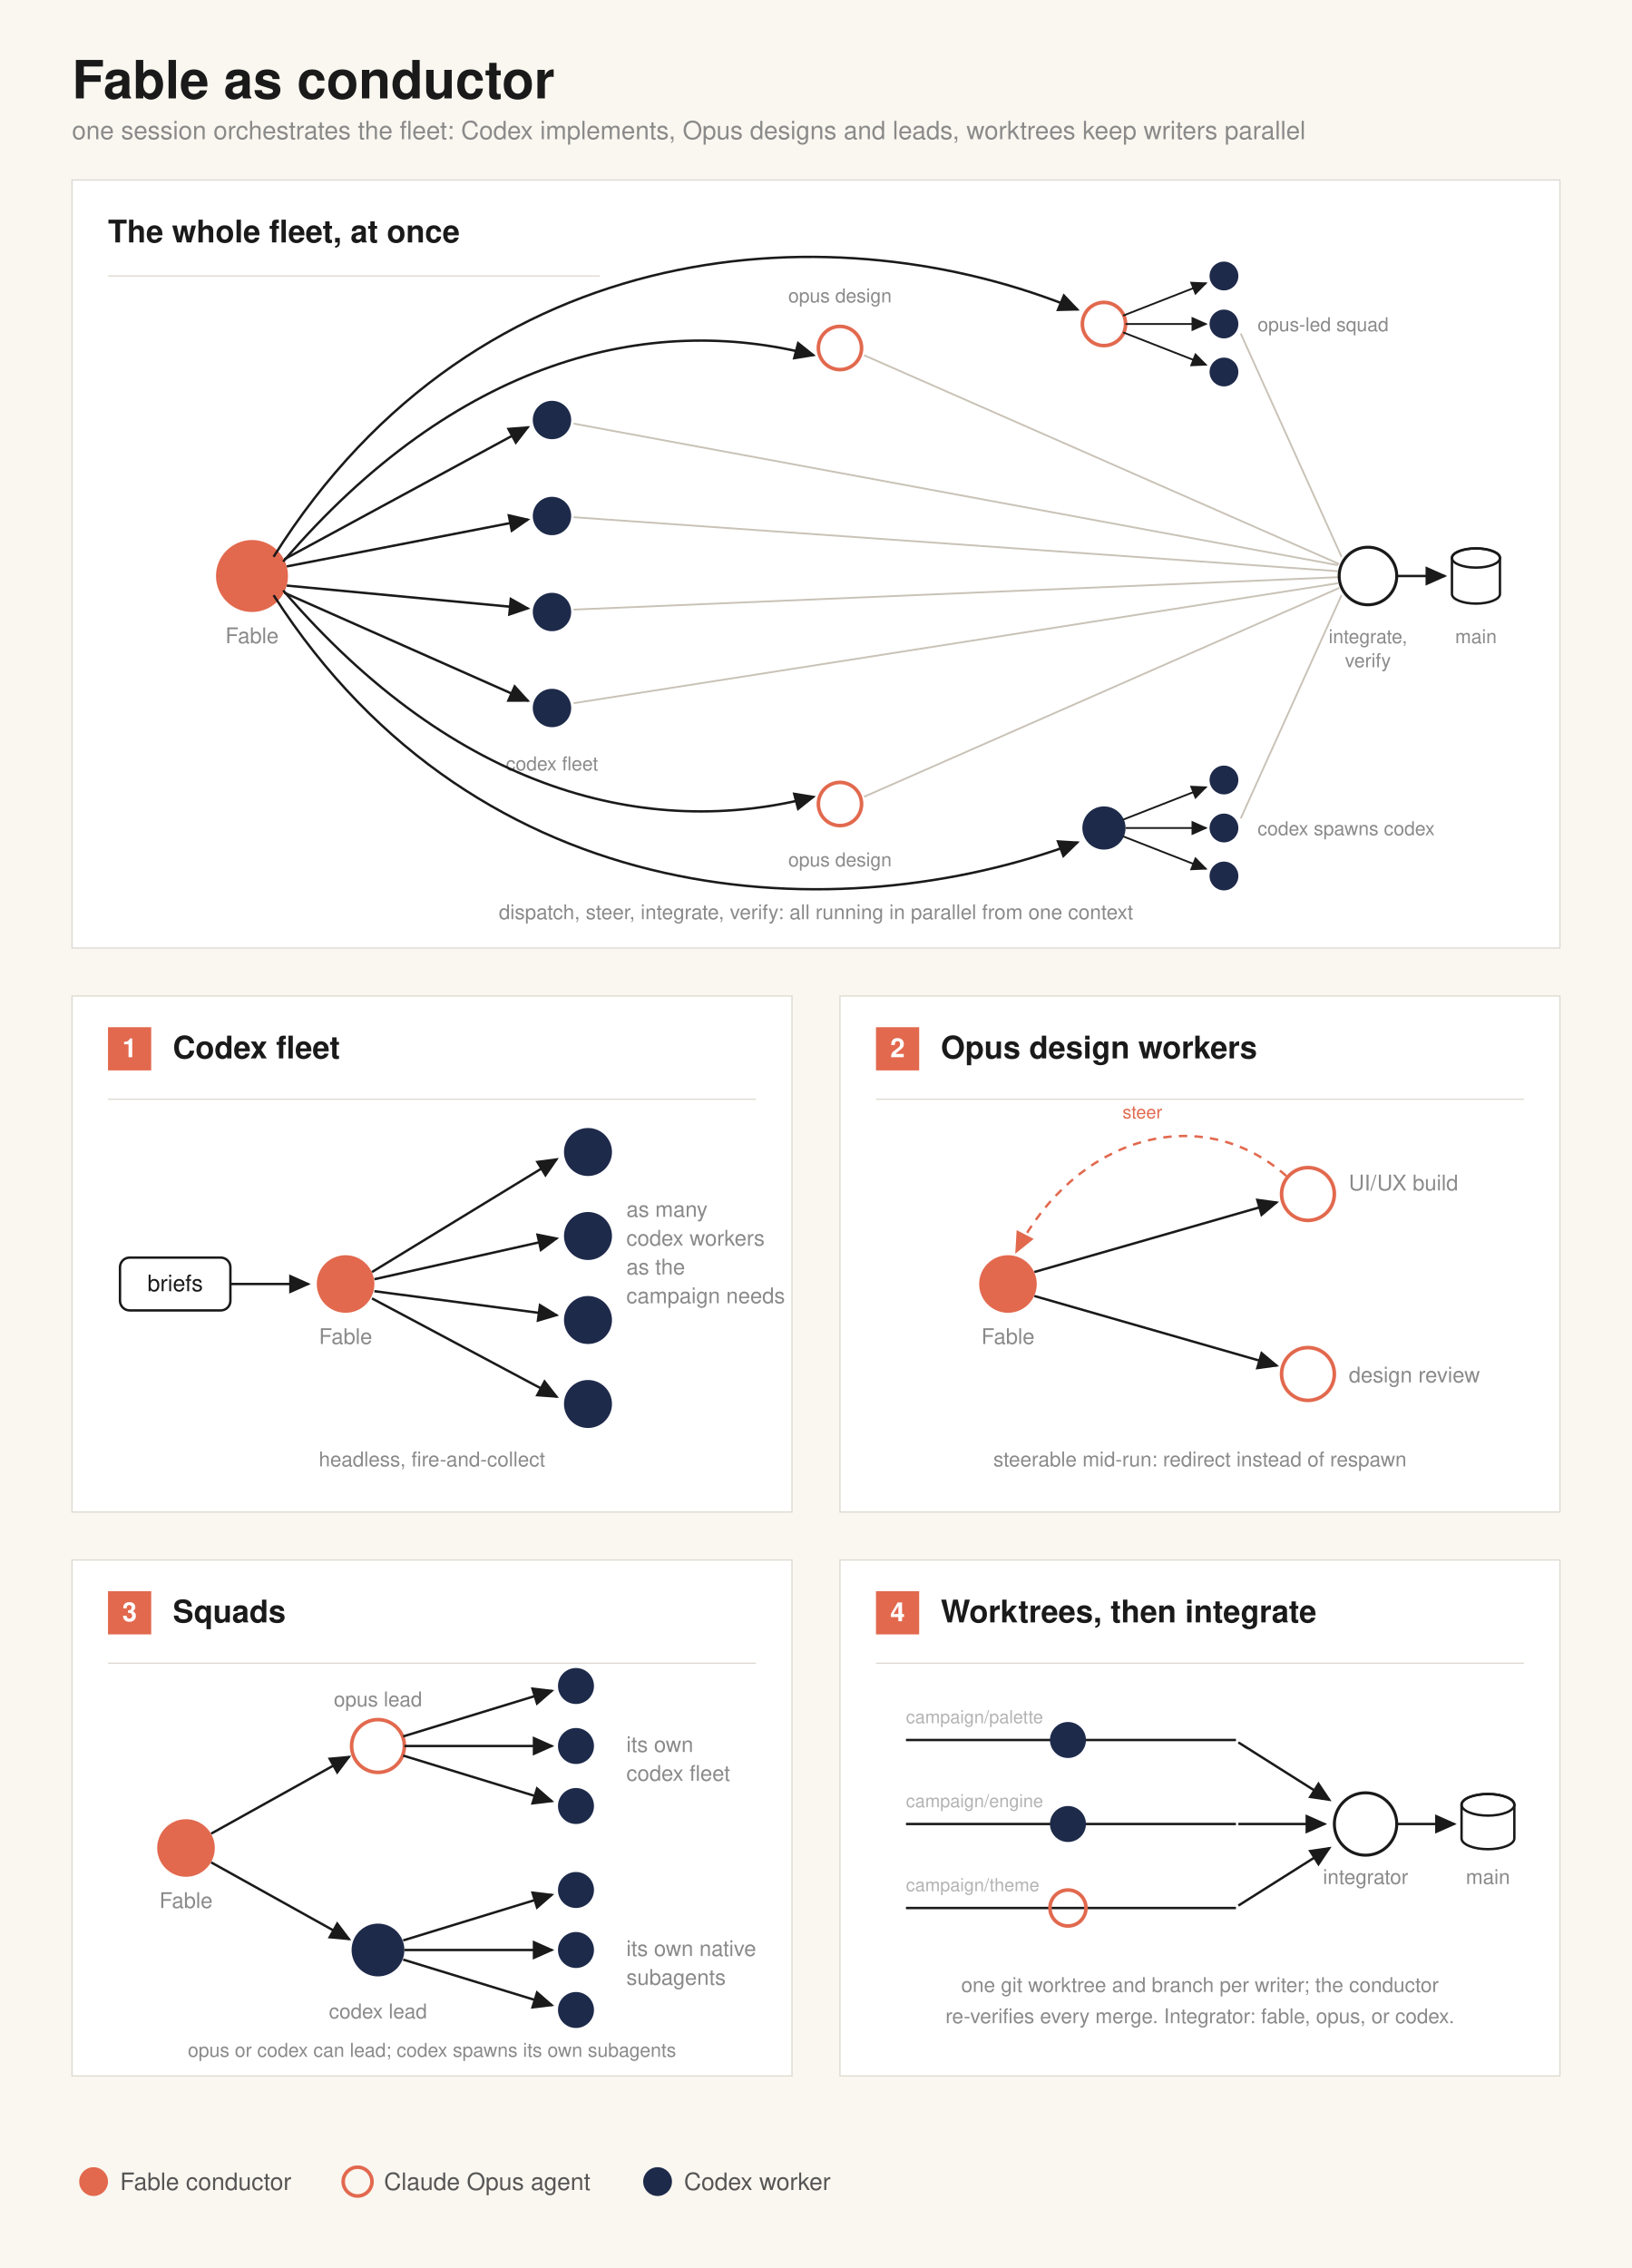
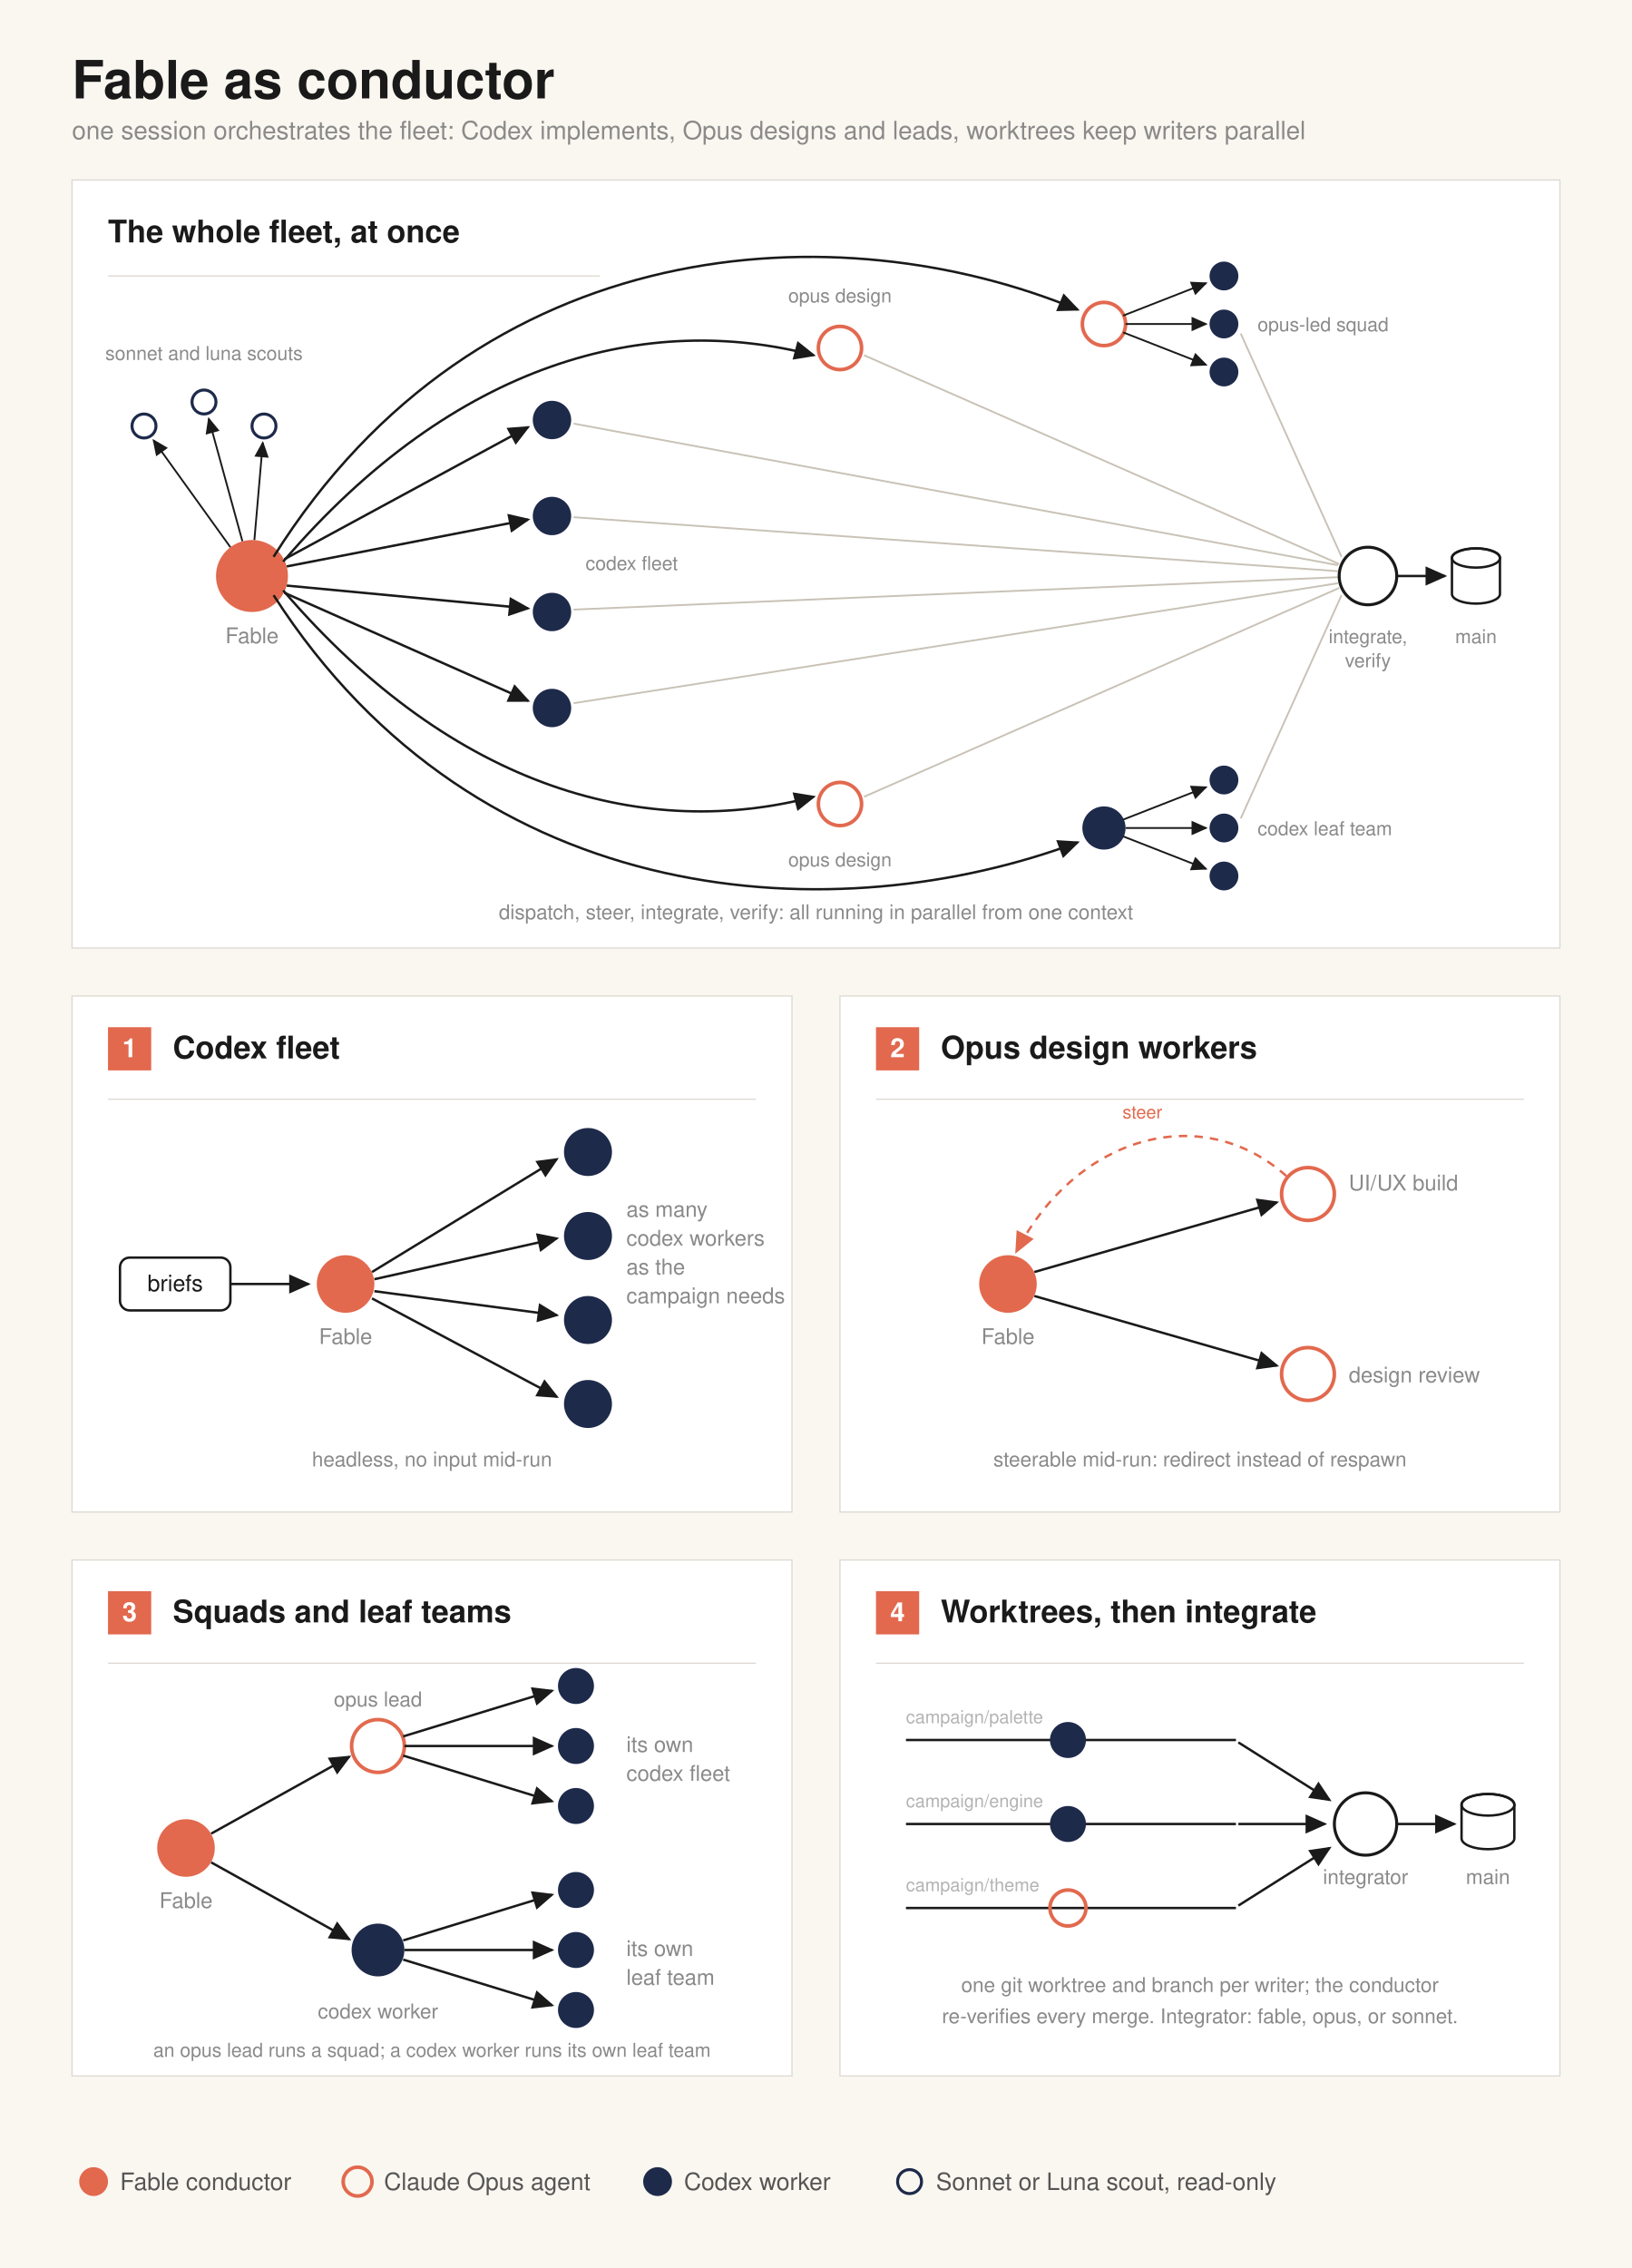
<svg xmlns="http://www.w3.org/2000/svg" viewBox="0 0 1360 1890" font-family="Helvetica Neue, Helvetica, Arial, sans-serif">
  <defs>
    <marker id="a" markerWidth="9" markerHeight="8" refX="8" refY="4" orient="auto">
      <path d="M0,0 L9,4 L0,8 z" fill="#1a1a1a" />
    </marker>
    <marker id="ao" markerWidth="9" markerHeight="8" refX="8" refY="4" orient="auto">
      <path d="M0,0 L9,4 L0,8 z" fill="#e2694e" />
    </marker>
    <marker id="ag" markerWidth="9" markerHeight="8" refX="8" refY="4" orient="auto">
      <path d="M0,0 L9,4 L0,8 z" fill="#b3b3b3" />
    </marker>
  </defs>
  <rect width="1360" height="1890" fill="#faf7f0" />
  <text x="60" y="82" font-size="44" font-weight="700" fill="#1a1a1a">Fable as conductor</text>
  <text x="60" y="116" font-size="21" fill="#8a8a8a">one session orchestrates the fleet: Codex implements, Opus designs and leads, worktrees keep writers parallel</text>
  <g transform="translate(60,150)">
    <rect width="1240" height="640" fill="#ffffff" stroke="#ddd8d0" />
    <text x="30" y="52" font-size="26" font-weight="700" fill="#1a1a1a">The whole fleet, at once</text>
    <line x1="30" y1="80" x2="440" y2="80" stroke="#ddd8d0" />
    <circle cx="150" cy="330" r="30" fill="#e2694e" />
    <text x="150" y="386" font-size="18" fill="#8a8a8a" text-anchor="middle">Fable</text>
+     <circle cx="60" cy="205" r="10" fill="none" stroke="#1e2a4a" stroke-width="2.5" />
+     <circle cx="110" cy="185" r="10" fill="none" stroke="#1e2a4a" stroke-width="2.5" />
+     <circle cx="160" cy="205" r="10" fill="none" stroke="#1e2a4a" stroke-width="2.5" />
+     <text x="110" y="150" font-size="16" fill="#8a8a8a" text-anchor="middle">sonnet and luna scouts</text>
+     <line x1="132" y1="306" x2="68" y2="217" stroke="#1a1a1a" stroke-width="1.5" marker-end="url(#a)" />
+     <line x1="142" y1="301" x2="114" y2="199" stroke="#1a1a1a" stroke-width="1.5" marker-end="url(#a)" />
+     <line x1="152" y1="300" x2="159" y2="219" stroke="#1a1a1a" stroke-width="1.5" marker-end="url(#a)" />
    <circle cx="400" cy="200" r="16" fill="#1e2a4a" />
    <circle cx="400" cy="280" r="16" fill="#1e2a4a" />
    <circle cx="400" cy="360" r="16" fill="#1e2a4a" />
    <circle cx="400" cy="440" r="16" fill="#1e2a4a" />
-     <text x="400" y="492" font-size="16" fill="#8a8a8a" text-anchor="middle">codex fleet</text>
+     <text x="428" y="325" font-size="16" fill="#8a8a8a">codex fleet</text>
    <line x1="177" y1="316" x2="380" y2="206" stroke="#1a1a1a" stroke-width="2" marker-end="url(#a)" />
    <line x1="179" y1="322" x2="380" y2="283" stroke="#1a1a1a" stroke-width="2" marker-end="url(#a)" />
    <line x1="179" y1="338" x2="380" y2="357" stroke="#1a1a1a" stroke-width="2" marker-end="url(#a)" />
    <line x1="177" y1="344" x2="380" y2="434" stroke="#1a1a1a" stroke-width="2" marker-end="url(#a)" />
    <circle cx="640" cy="140" r="18" fill="none" stroke="#e2694e" stroke-width="3" />
    <circle cx="640" cy="520" r="18" fill="none" stroke="#e2694e" stroke-width="3" />
    <text x="640" y="102" font-size="16" fill="#8a8a8a" text-anchor="middle">opus design</text>
    <text x="640" y="572" font-size="16" fill="#8a8a8a" text-anchor="middle">opus design</text>
    <path d="M176,318 C 320,150 480,110 618,146" fill="none" stroke="#1a1a1a" stroke-width="2" marker-end="url(#a)" />
    <path d="M176,342 C 320,510 480,550 618,514" fill="none" stroke="#1a1a1a" stroke-width="2" marker-end="url(#a)" />
    <circle cx="860" cy="120" r="18" fill="none" stroke="#e2694e" stroke-width="3" />
    <circle cx="960" cy="80" r="12" fill="#1e2a4a" />
    <circle cx="960" cy="120" r="12" fill="#1e2a4a" />
    <circle cx="960" cy="160" r="12" fill="#1e2a4a" />
    <circle cx="860" cy="540" r="18" fill="#1e2a4a" />
    <circle cx="960" cy="500" r="12" fill="#1e2a4a" />
    <circle cx="960" cy="540" r="12" fill="#1e2a4a" />
    <circle cx="960" cy="580" r="12" fill="#1e2a4a" />
    <text x="988" y="126" font-size="16" fill="#8a8a8a">opus-led squad</text>
-     <text x="988" y="546" font-size="16" fill="#8a8a8a">codex spawns codex</text>
+     <text x="988" y="546" font-size="16" fill="#8a8a8a">codex leaf team</text>
    <path d="M168,314 C 340,40 640,26 838,108" fill="none" stroke="#1a1a1a" stroke-width="2" marker-end="url(#a)" />
    <path d="M168,346 C 340,614 640,626 838,552" fill="none" stroke="#1a1a1a" stroke-width="2" marker-end="url(#a)" />
    <line x1="876" y1="113" x2="945" y2="86" stroke="#1a1a1a" stroke-width="1.5" marker-end="url(#a)" />
    <line x1="878" y1="120" x2="945" y2="120" stroke="#1a1a1a" stroke-width="1.5" marker-end="url(#a)" />
    <line x1="876" y1="127" x2="945" y2="154" stroke="#1a1a1a" stroke-width="1.5" marker-end="url(#a)" />
    <line x1="876" y1="533" x2="945" y2="506" stroke="#1a1a1a" stroke-width="1.5" marker-end="url(#a)" />
    <line x1="878" y1="540" x2="945" y2="540" stroke="#1a1a1a" stroke-width="1.5" marker-end="url(#a)" />
    <line x1="876" y1="547" x2="945" y2="574" stroke="#1a1a1a" stroke-width="1.5" marker-end="url(#a)" />
    <line x1="418" y1="203" x2="1055" y2="321" stroke="#c9c2b6" stroke-width="1.5" />
    <line x1="418" y1="281" x2="1055" y2="326" stroke="#c9c2b6" stroke-width="1.5" />
    <line x1="418" y1="358" x2="1055" y2="331" stroke="#c9c2b6" stroke-width="1.5" />
    <line x1="418" y1="436" x2="1055" y2="336" stroke="#c9c2b6" stroke-width="1.5" />
    <line x1="660" y1="146" x2="1056" y2="320" stroke="#c9c2b6" stroke-width="1.5" />
    <line x1="660" y1="514" x2="1056" y2="340" stroke="#c9c2b6" stroke-width="1.5" />
    <line x1="974" y1="128" x2="1058" y2="314" stroke="#c9c2b6" stroke-width="1.5" />
    <line x1="974" y1="532" x2="1058" y2="346" stroke="#c9c2b6" stroke-width="1.5" />
    <circle cx="1080" cy="330" r="24" fill="none" stroke="#1a1a1a" stroke-width="2.5" />
    <text x="1080" y="386" font-size="16" fill="#8a8a8a" text-anchor="middle">integrate,</text>
    <text x="1080" y="406" font-size="16" fill="#8a8a8a" text-anchor="middle">verify</text>
    <line x1="1104" y1="330" x2="1144" y2="330" stroke="#1a1a1a" stroke-width="2" marker-end="url(#a)" />
    <path d="M1150,315 a20,8 0 0,1 40,0 v30 a20,8 0 0,1 -40,0 z" fill="none" stroke="#1a1a1a" stroke-width="2" />
    <ellipse cx="1170" cy="315" rx="20" ry="8" fill="none" stroke="#1a1a1a" stroke-width="2" />
    <text x="1170" y="386" font-size="16" fill="#8a8a8a" text-anchor="middle">main</text>
    <text x="620" y="616" font-size="17" fill="#8a8a8a" text-anchor="middle">dispatch, steer, integrate, verify: all running in parallel from one context</text>
  </g>
  <g transform="translate(60,830)">
    <rect width="600" height="430" fill="#ffffff" stroke="#ddd8d0" />
    <rect x="30" y="26" width="36" height="36" fill="#e2694e" />
    <text x="48" y="51" font-size="22" font-weight="700" fill="#fff" text-anchor="middle">1</text>
    <text x="84" y="52" font-size="26" font-weight="700" fill="#1a1a1a">Codex fleet</text>
    <line x1="30" y1="86" x2="570" y2="86" stroke="#ddd8d0" />
    <rect x="40" y="218" width="92" height="44" rx="8" fill="none" stroke="#1a1a1a" stroke-width="2" />
    <text x="86" y="246" font-size="19" fill="#1a1a1a" text-anchor="middle">briefs</text>
    <circle cx="228" cy="240" r="24" fill="#e2694e" />
    <text x="228" y="290" font-size="18" fill="#8a8a8a" text-anchor="middle">Fable</text>
    <line x1="132" y1="240" x2="197" y2="240" stroke="#1a1a1a" stroke-width="2" marker-end="url(#a)" />
    <circle cx="430" cy="130" r="20" fill="#1e2a4a" />
    <circle cx="430" cy="200" r="20" fill="#1e2a4a" />
    <circle cx="430" cy="270" r="20" fill="#1e2a4a" />
    <circle cx="430" cy="340" r="20" fill="#1e2a4a" />
    <line x1="250" y1="230" x2="404" y2="136" stroke="#1a1a1a" stroke-width="2" marker-end="url(#a)" />
    <line x1="252" y1="236" x2="404" y2="202" stroke="#1a1a1a" stroke-width="2" marker-end="url(#a)" />
    <line x1="252" y1="246" x2="404" y2="266" stroke="#1a1a1a" stroke-width="2" marker-end="url(#a)" />
    <line x1="250" y1="252" x2="404" y2="334" stroke="#1a1a1a" stroke-width="2" marker-end="url(#a)" />
    <text x="462" y="184" font-size="18" fill="#8a8a8a">as many</text>
    <text x="462" y="208" font-size="18" fill="#8a8a8a">codex workers</text>
    <text x="462" y="232" font-size="18" fill="#8a8a8a">as the</text>
    <text x="462" y="256" font-size="18" fill="#8a8a8a">campaign needs</text>
-     <text x="300" y="392" font-size="17" fill="#8a8a8a" text-anchor="middle">headless, fire-and-collect</text>
+     <text x="300" y="392" font-size="17" fill="#8a8a8a" text-anchor="middle">headless, no input mid-run</text>
  </g>
  <g transform="translate(700,830)">
    <rect width="600" height="430" fill="#ffffff" stroke="#ddd8d0" />
    <rect x="30" y="26" width="36" height="36" fill="#e2694e" />
    <text x="48" y="51" font-size="22" font-weight="700" fill="#fff" text-anchor="middle">2</text>
    <text x="84" y="52" font-size="26" font-weight="700" fill="#1a1a1a">Opus design workers</text>
    <line x1="30" y1="86" x2="570" y2="86" stroke="#ddd8d0" />
    <circle cx="140" cy="240" r="24" fill="#e2694e" />
    <text x="140" y="290" font-size="18" fill="#8a8a8a" text-anchor="middle">Fable</text>
    <circle cx="390" cy="165" r="22" fill="none" stroke="#e2694e" stroke-width="3" />
    <circle cx="390" cy="315" r="22" fill="none" stroke="#e2694e" stroke-width="3" />
    <text x="424" y="162" font-size="18" fill="#8a8a8a">UI/UX build</text>
    <text x="424" y="322" font-size="18" fill="#8a8a8a">design review</text>
    <line x1="162" y1="230" x2="364" y2="172" stroke="#1a1a1a" stroke-width="2" marker-end="url(#a)" />
    <line x1="162" y1="250" x2="364" y2="308" stroke="#1a1a1a" stroke-width="2" marker-end="url(#a)" />
    <path d="M372,150 C 300,86 196,118 147,213" fill="none" stroke="#e2694e" stroke-width="2" stroke-dasharray="7,6" marker-end="url(#ao)" />
    <text x="252" y="102" font-size="15" fill="#e2694e" text-anchor="middle">steer</text>
    <text x="300" y="392" font-size="17" fill="#8a8a8a" text-anchor="middle">steerable mid-run: redirect instead of respawn</text>
  </g>
  <g transform="translate(60,1300)">
    <rect width="600" height="430" fill="#ffffff" stroke="#ddd8d0" />
    <rect x="30" y="26" width="36" height="36" fill="#e2694e" />
    <text x="48" y="51" font-size="22" font-weight="700" fill="#fff" text-anchor="middle">3</text>
-     <text x="84" y="52" font-size="26" font-weight="700" fill="#1a1a1a">Squads</text>
+     <text x="84" y="52" font-size="26" font-weight="700" fill="#1a1a1a">Squads and leaf teams</text>
    <line x1="30" y1="86" x2="570" y2="86" stroke="#ddd8d0" />
    <circle cx="95" cy="240" r="24" fill="#e2694e" />
    <text x="95" y="290" font-size="18" fill="#8a8a8a" text-anchor="middle">Fable</text>
    <circle cx="255" cy="155" r="22" fill="none" stroke="#e2694e" stroke-width="3" />
    <circle cx="255" cy="325" r="22" fill="#1e2a4a" />
    <text x="255" y="122" font-size="17" fill="#8a8a8a" text-anchor="middle">opus lead</text>
-     <text x="255" y="382" font-size="17" fill="#8a8a8a" text-anchor="middle">codex lead</text>
+     <text x="255" y="382" font-size="17" fill="#8a8a8a" text-anchor="middle">codex worker</text>
    <line x1="116" y1="228" x2="231" y2="164" stroke="#1a1a1a" stroke-width="2" marker-end="url(#a)" />
    <line x1="116" y1="252" x2="231" y2="316" stroke="#1a1a1a" stroke-width="2" marker-end="url(#a)" />
    <circle cx="420" cy="105" r="15" fill="#1e2a4a" />
    <circle cx="420" cy="155" r="15" fill="#1e2a4a" />
    <circle cx="420" cy="205" r="15" fill="#1e2a4a" />
    <circle cx="420" cy="275" r="15" fill="#1e2a4a" />
    <circle cx="420" cy="325" r="15" fill="#1e2a4a" />
    <circle cx="420" cy="375" r="15" fill="#1e2a4a" />
    <line x1="276" y1="147" x2="400" y2="109" stroke="#1a1a1a" stroke-width="2" marker-end="url(#a)" />
    <line x1="277" y1="155" x2="400" y2="155" stroke="#1a1a1a" stroke-width="2" marker-end="url(#a)" />
    <line x1="276" y1="163" x2="400" y2="201" stroke="#1a1a1a" stroke-width="2" marker-end="url(#a)" />
    <line x1="276" y1="317" x2="400" y2="279" stroke="#1a1a1a" stroke-width="2" marker-end="url(#a)" />
    <line x1="277" y1="325" x2="400" y2="325" stroke="#1a1a1a" stroke-width="2" marker-end="url(#a)" />
    <line x1="276" y1="333" x2="400" y2="371" stroke="#1a1a1a" stroke-width="2" marker-end="url(#a)" />
    <text x="462" y="160" font-size="18" fill="#8a8a8a">its own</text>
    <text x="462" y="184" font-size="18" fill="#8a8a8a">codex fleet</text>
-     <text x="462" y="330" font-size="18" fill="#8a8a8a">its own native</text>
-     <text x="462" y="354" font-size="18" fill="#8a8a8a">subagents</text>
-     <text x="300" y="414" font-size="16" fill="#8a8a8a" text-anchor="middle">opus or codex can lead; codex spawns its own subagents</text>
+     <text x="462" y="330" font-size="18" fill="#8a8a8a">its own</text>
+     <text x="462" y="354" font-size="18" fill="#8a8a8a">leaf team</text>
+     <text x="300" y="414" font-size="16" fill="#8a8a8a" text-anchor="middle">an opus lead runs a squad; a codex worker runs its own leaf team</text>
  </g>
  <g transform="translate(700,1300)">
    <rect width="600" height="430" fill="#ffffff" stroke="#ddd8d0" />
    <rect x="30" y="26" width="36" height="36" fill="#e2694e" />
    <text x="48" y="51" font-size="22" font-weight="700" fill="#fff" text-anchor="middle">4</text>
    <text x="84" y="52" font-size="26" font-weight="700" fill="#1a1a1a">Worktrees, then integrate</text>
    <line x1="30" y1="86" x2="570" y2="86" stroke="#ddd8d0" />
    <line x1="55" y1="150" x2="330" y2="150" stroke="#1a1a1a" stroke-width="2" />
    <line x1="55" y1="220" x2="330" y2="220" stroke="#1a1a1a" stroke-width="2" />
    <line x1="55" y1="290" x2="330" y2="290" stroke="#1a1a1a" stroke-width="2" />
    <circle cx="190" cy="150" r="15" fill="#1e2a4a" />
    <circle cx="190" cy="220" r="15" fill="#1e2a4a" />
    <circle cx="190" cy="290" r="15" fill="none" stroke="#e2694e" stroke-width="3" />
    <text x="55" y="136" font-size="15" fill="#b3b3b3">campaign/palette</text>
    <text x="55" y="206" font-size="15" fill="#b3b3b3">campaign/engine</text>
    <text x="55" y="276" font-size="15" fill="#b3b3b3">campaign/theme</text>
    <line x1="332" y1="152" x2="408" y2="200" stroke="#1a1a1a" stroke-width="2" marker-end="url(#a)" />
    <line x1="332" y1="220" x2="404" y2="220" stroke="#1a1a1a" stroke-width="2" marker-end="url(#a)" />
    <line x1="332" y1="288" x2="408" y2="240" stroke="#1a1a1a" stroke-width="2" marker-end="url(#a)" />
    <circle cx="438" cy="220" r="26" fill="none" stroke="#1a1a1a" stroke-width="2.5" />
    <text x="438" y="270" font-size="17" fill="#8a8a8a" text-anchor="middle">integrator</text>
    <line x1="464" y1="220" x2="512" y2="220" stroke="#1a1a1a" stroke-width="2" marker-end="url(#a)" />
    <path d="M518,204 a22,9 0 0,1 44,0 v28 a22,9 0 0,1 -44,0 z" fill="none" stroke="#1a1a1a" stroke-width="2" />
    <ellipse cx="540" cy="204" rx="22" ry="9" fill="none" stroke="#1a1a1a" stroke-width="2" />
    <text x="540" y="270" font-size="17" fill="#8a8a8a" text-anchor="middle">main</text>
    <text x="300" y="360" font-size="17" fill="#8a8a8a" text-anchor="middle">one git worktree and branch per writer; the conductor</text>
-     <text x="300" y="386" font-size="17" fill="#8a8a8a" text-anchor="middle">re-verifies every merge. Integrator: fable, opus, or codex.</text>
+     <text x="300" y="386" font-size="17" fill="#8a8a8a" text-anchor="middle">re-verifies every merge. Integrator: fable, opus, or sonnet.</text>
  </g>
  <g transform="translate(66,1818)">
    <circle cx="12" cy="0" r="12" fill="#e2694e" />
    <text x="34" y="7" font-size="20" fill="#555">Fable conductor</text>
    <circle cx="232" cy="0" r="12" fill="none" stroke="#e2694e" stroke-width="3" />
    <text x="254" y="7" font-size="20" fill="#555">Claude Opus agent</text>
    <circle cx="482" cy="0" r="12" fill="#1e2a4a" />
    <text x="504" y="7" font-size="20" fill="#555">Codex worker</text>
+     <circle cx="692" cy="0" r="10" fill="none" stroke="#1e2a4a" stroke-width="2.5" />
+     <text x="714" y="7" font-size="20" fill="#555">Sonnet or Luna scout, read-only</text>
  </g>
</svg>
